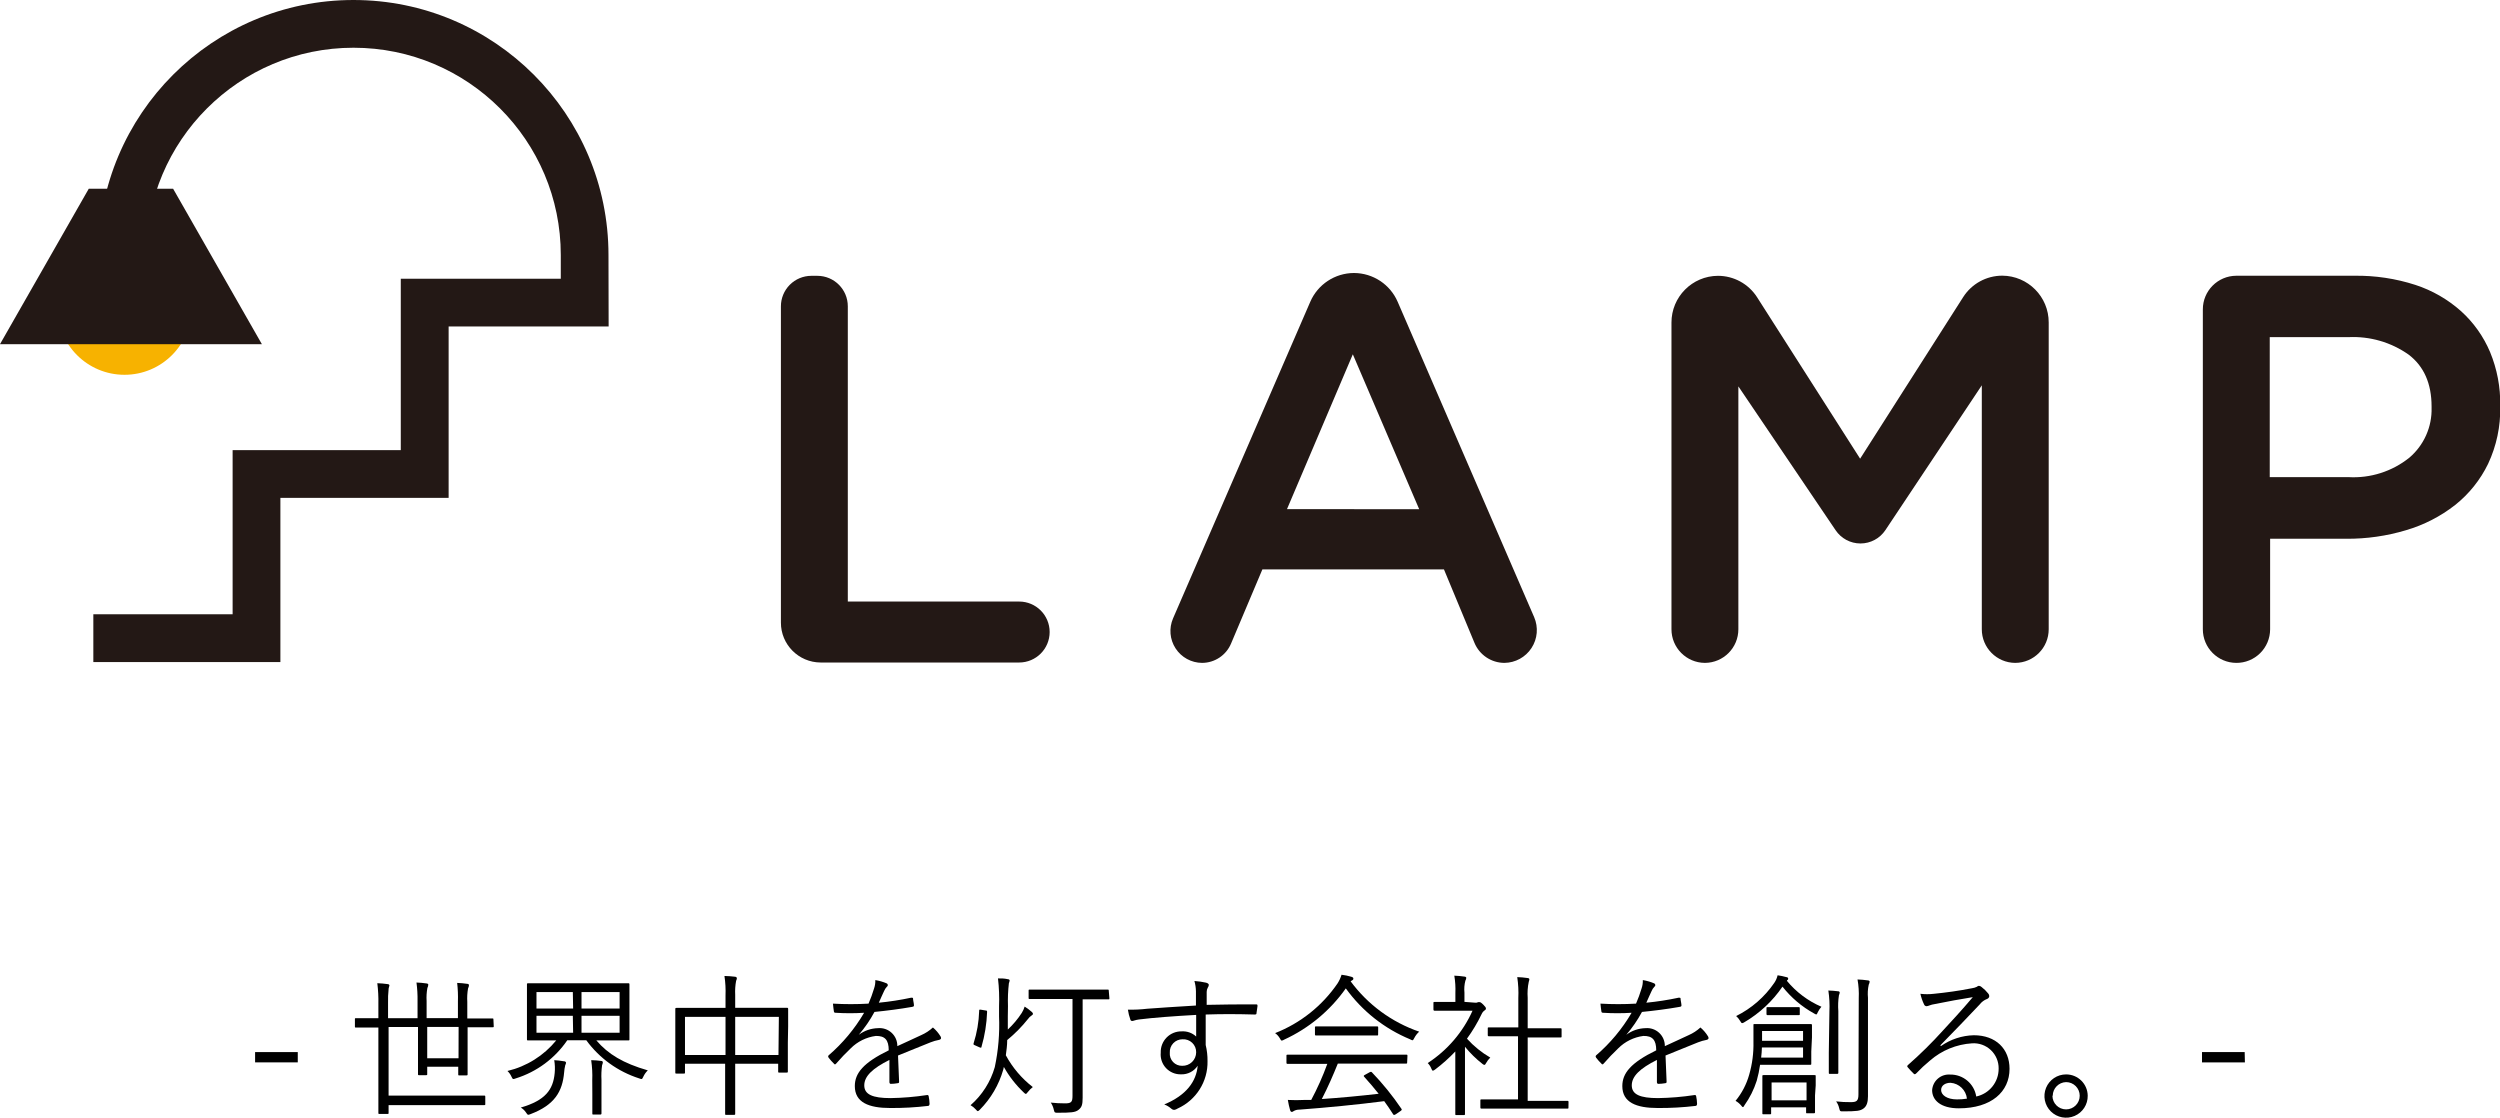
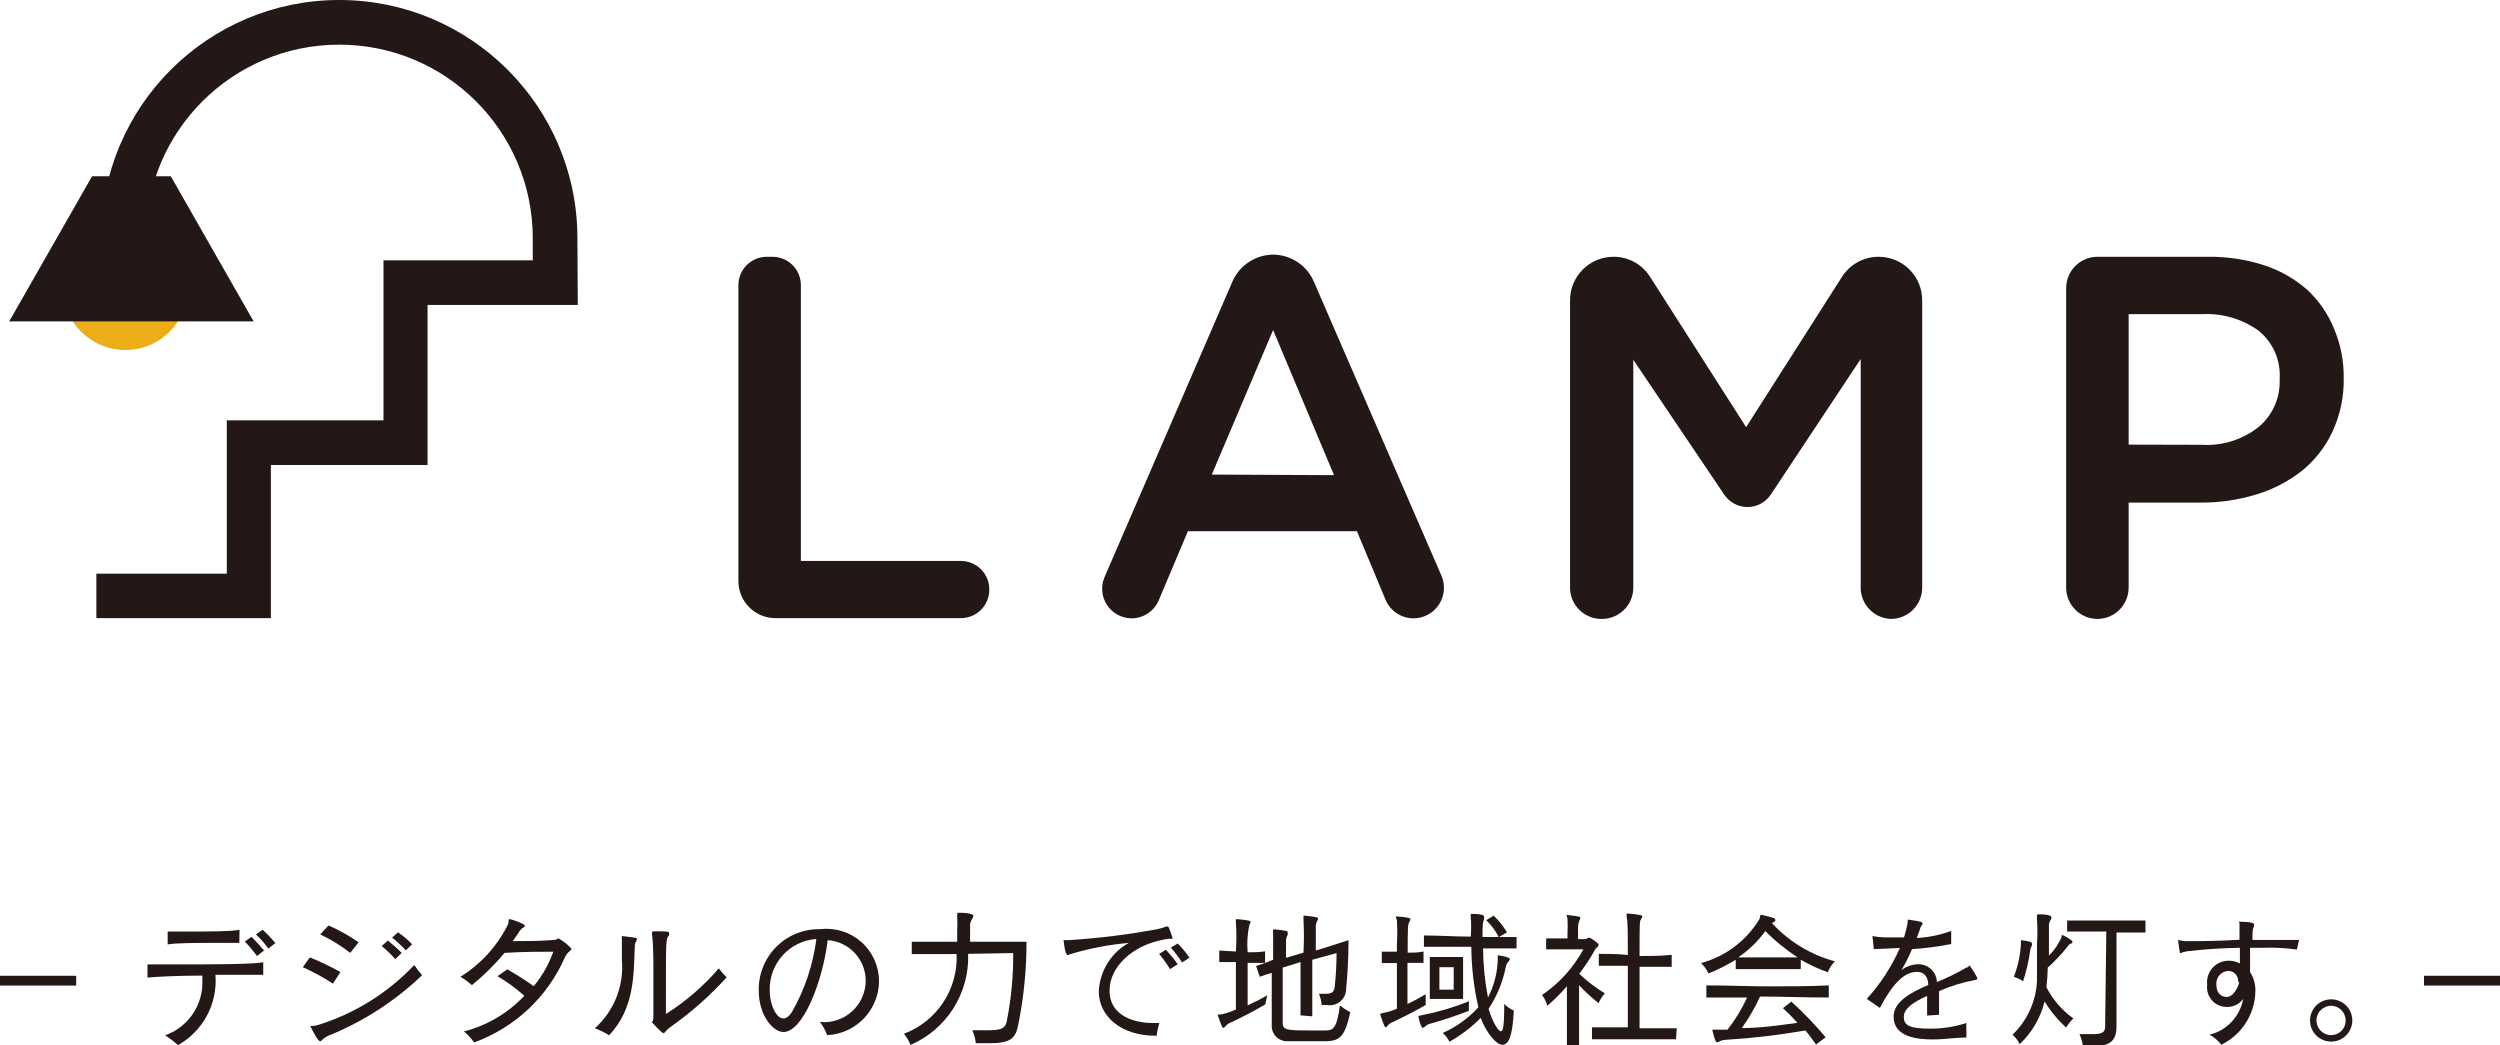
- <svg xmlns="http://www.w3.org/2000/svg" viewBox="0 0 328.11 146.61">
+ <svg xmlns="http://www.w3.org/2000/svg" viewBox="0 0 127.64 53.35">
  <defs>
-     <style>.cls-1{fill:#231815;}.cls-2{fill:#f7b200;}</style>
+     <style>.cls-1{fill:#231815;}.cls-2{fill:none;stroke:#231815;stroke-miterlimit:10;stroke-width:0.5px;}.cls-3{fill:#edad19;}</style>
  </defs>
  <g id="レイヤー_2" data-name="レイヤー 2">
-     <g id="レイヤー_1-2" data-name="レイヤー 1">
-       <path class="cls-1" d="M106.48,36.2h.79a4,4,0,0,1,4,4V78.95h22.49a4,4,0,0,1,4,4h0a4,4,0,0,1-4,4H107.7a5.23,5.23,0,0,1-5.21-5.25V40.22A4,4,0,0,1,106.48,36.2Z" />
-       <path class="cls-1" d="M177.7,35.83h0a6.27,6.27,0,0,1,5.74,3.79L201.35,81a4.3,4.3,0,0,1-3.91,6h0a4.27,4.27,0,0,1-3.93-2.64l-4-9.63H165.68l-4.11,9.73A4.14,4.14,0,0,1,157.76,87h0a4.18,4.18,0,0,1-3.8-5.85l18-41.53A6.27,6.27,0,0,1,177.7,35.83Zm8.56,31L177.55,46.5l-8.64,20.32Z" />
-       <path class="cls-1" d="M225.47,36.2h0A6.09,6.09,0,0,1,230.6,39l13.53,21.2L257.65,39a6.09,6.09,0,0,1,5.13-2.82h0a6.13,6.13,0,0,1,6.1,6.15V82.58A4.41,4.41,0,0,1,264.49,87h0a4.41,4.41,0,0,1-4.39-4.43v-32l-12.65,19a3.93,3.93,0,0,1-6.55,0L228.15,50.71V82.58A4.41,4.41,0,0,1,223.76,87h0a4.41,4.41,0,0,1-4.39-4.43V42.35A6.13,6.13,0,0,1,225.47,36.2Z" />
-       <path class="cls-1" d="M289.11,40.62a4.41,4.41,0,0,1,4.39-4.43H309a24.85,24.85,0,0,1,8,1.2,16.89,16.89,0,0,1,6,3.45,15.24,15.24,0,0,1,3.81,5.37,17.6,17.6,0,0,1,1.33,7v.15a16.83,16.83,0,0,1-1.59,7.51,15.58,15.58,0,0,1-4.33,5.41,19.25,19.25,0,0,1-6.42,3.3,26.74,26.74,0,0,1-7.86,1.13h-10v11.9A4.41,4.41,0,0,1,293.5,87h0a4.41,4.41,0,0,1-4.39-4.43Zm19.1,22a11.72,11.72,0,0,0,8-2.55,8.31,8.31,0,0,0,2.92-6.56v-.15q0-4.52-3-6.81a12.63,12.63,0,0,0-7.94-2.3H297.89V62.62Z" />
-       <circle class="cls-2" cx="16.34" cy="40.38" r="8.81" />
-       <path class="cls-1" d="M79.86,33.47a33.47,33.47,0,0,0-66.94,0h6.27a27.2,27.2,0,1,1,54.41,0v3.11h-21V59.08H30.53V80.62H12.25v6.27H36.8V65.34H58.88V42.85h21Z" />
-       <polygon class="cls-1" points="22.72 24.77 17.18 24.77 11.65 24.77 0 45.17 17.18 45.17 34.37 45.17 22.72 24.77" />
-       <path d="M39.08,139.43h-5.6v-1.35h5.6Z" />
-       <path d="M64.8,134.68c0,.12,0,.14-.14.14s-.73,0-2.56,0h-.73v2.8c0,2.28,0,3.26,0,3.36s0,.16-.16.16h-.91c-.14,0-.16,0-.16-.16V140H56.07v.95c0,.14,0,.16-.16.16H55c-.12,0-.14,0-.14-.16s0-1.07,0-3.32v-2.84H51v9h9.69c2.05,0,2.72,0,2.84,0s.16,0,.16.16v.93c0,.14,0,.16-.16.16s-.79,0-2.84,0H51v1c0,.14,0,.16-.18.16h-1c-.14,0-.16,0-.16-.16s0-.91,0-2.82v-8.36h-.38c-1.83,0-2.46,0-2.56,0s-.14,0-.14-.14v-.93c0-.14,0-.16.14-.16s.73,0,2.56,0h.38v-1.87a18.77,18.77,0,0,0-.14-2.72,12.16,12.16,0,0,1,1.37.12c.14,0,.22.1.22.18a2.1,2.1,0,0,1-.1.38,14.11,14.11,0,0,0-.08,2v1.91h3.87v-2.26a16.22,16.22,0,0,0-.14-2.42,11.92,11.92,0,0,1,1.31.12c.16,0,.24.1.24.16a1.11,1.11,0,0,1-.12.44,7.11,7.11,0,0,0-.1,1.71v2.24h4.11v-2.19A16.57,16.57,0,0,0,60,129a11.94,11.94,0,0,1,1.31.12c.16,0,.24.1.24.16a1.11,1.11,0,0,1-.12.44,7.42,7.42,0,0,0-.1,1.77v2.18h.73c1.83,0,2.44,0,2.56,0s.14,0,.14.16Zm-4.61.1H56.07v4.11h4.11Z" />
-       <path d="M78.27,136.55c1.55,1.81,3.53,3,6.75,3.93a2.78,2.78,0,0,0-.58.81c-.18.38-.18.38-.56.24a13.79,13.79,0,0,1-6.93-5h-2.5a12.78,12.78,0,0,1-6.75,5c-.38.14-.4.14-.58-.24a2.31,2.31,0,0,0-.52-.73A11.81,11.81,0,0,0,73,136.55H72.2c-2.06,0-2.76,0-2.88,0s-.16,0-.16-.16,0-.6,0-2v-3.18c0-1.37,0-1.87,0-2s0-.16.16-.16.83,0,2.88,0h7.37c2.06,0,2.76,0,2.88,0s.16,0,.16.16,0,.6,0,2v3.18c0,1.37,0,1.87,0,2s0,.16-.16.16-.83,0-2.88,0Zm-4.09,3.28a5.29,5.29,0,0,0-.14.91c-.22,2.54-1.27,4.29-4.41,5.48-.36.14-.36.14-.6-.22a2.11,2.11,0,0,0-.68-.64c3.22-.93,4.25-2.34,4.45-4.53a6.43,6.43,0,0,0-.06-1.69,11.18,11.18,0,0,1,1.23.14c.2,0,.32.08.32.22A1.51,1.51,0,0,1,74.17,139.84Zm1-9.63H70.41v2.16h4.81Zm0,3.12H70.41v2.22h4.81Zm6.14-3.12h-5v2.16h5Zm0,3.12h-5v2.22h5Zm-3.59,8.46a14.38,14.38,0,0,0-.14-2.64,11.39,11.39,0,0,1,1.31.1c.14,0,.22.08.22.2a1.25,1.25,0,0,1-.1.36,10,10,0,0,0-.08,1.93v1.85c0,1.69,0,2.42,0,2.52s0,.18-.18.18H77.9c-.14,0-.16,0-.16-.18s0-.83,0-2.52Z" />
-       <path d="M103.4,136.84c0,3.16,0,3.65,0,3.77s0,.16-.16.16h-.95c-.14,0-.16,0-.16-.16v-1H96.49v2.92c0,2.44,0,3.53,0,3.63s0,.16-.16.16h-1c-.14,0-.16,0-.16-.16s0-1.17,0-3.61v-2.94H89.9v1.13c0,.14,0,.16-.16.16h-.95c-.14,0-.16,0-.16-.16s0-.62,0-3.79V135c0-1.89,0-2.46,0-2.56s0-.16.16-.16.83,0,2.84,0h3.59v-1.61a13.75,13.75,0,0,0-.14-2.58c.5,0,1,.06,1.39.1.12,0,.24.1.24.18a.9.9,0,0,1-.1.36,7.8,7.8,0,0,0-.12,1.83v1.71h3.95c2,0,2.74,0,2.84,0s.16,0,.16.16,0,.64,0,2.28Zm-8.18-3.38H89.9v5h5.32Zm7,0H96.49v5h5.68Z" />
-       <path d="M118,141.93c0,.16,0,.22-.22.24a5.62,5.62,0,0,1-.87.08c-.12,0-.18-.1-.18-.24,0-.89,0-1.87,0-2.9-2.22,1.11-3.3,2.14-3.3,3.34s1.11,1.67,3.44,1.67a35.44,35.44,0,0,0,4.79-.4.17.17,0,0,1,.22.14,5.71,5.71,0,0,1,.12,1c0,.18-.08.26-.16.28a40,40,0,0,1-5,.28c-2.82,0-4.65-.73-4.65-2.88,0-1.69,1.11-3.06,4.45-4.69,0-1.37-.5-1.91-1.69-1.89a5.72,5.72,0,0,0-3.3,1.63c-.73.69-1.21,1.21-1.91,2-.12.14-.2.14-.3,0a6.55,6.55,0,0,1-.7-.79c-.06-.12-.08-.16,0-.28a22.08,22.08,0,0,0,4.67-5.6c-1.25.08-2.48.08-3.75,0-.16,0-.2-.06-.22-.2s-.1-.69-.12-1a40.53,40.53,0,0,0,4.67,0,18,18,0,0,0,.73-2,3,3,0,0,0,.16-1.09,6.5,6.5,0,0,1,1.51.44.25.25,0,0,1,0,.44,1.83,1.83,0,0,0-.36.56c-.24.5-.42.93-.69,1.53a38.08,38.08,0,0,0,4.25-.66c.16,0,.2,0,.24.08,0,.28.1.56.12.89,0,.14,0,.2-.26.24-1.59.28-3.3.5-4.92.66a16.89,16.89,0,0,1-2.06,3l0,0a4.37,4.37,0,0,1,2.52-.87,2.33,2.33,0,0,1,2.54,2.36c1-.44,2.14-1,3.14-1.45a5.53,5.53,0,0,0,1.53-1,4.81,4.81,0,0,1,1,1.17c.16.3,0,.42-.2.46a5.9,5.9,0,0,0-1.11.32c-1.53.64-2.8,1.11-4.27,1.73Z" />
-       <path d="M132.27,133.39c0,.56,0,1.15,0,1.73a11.69,11.69,0,0,0,1.83-2.18,3.5,3.5,0,0,0,.38-.83,6.88,6.88,0,0,1,.95.71c.1.1.14.16.14.24s-.08.16-.18.22a1.58,1.58,0,0,0-.46.44,18.55,18.55,0,0,1-2.74,2.78c0,.7-.1,1.39-.18,2a13.17,13.17,0,0,0,3.54,4.17,3.53,3.53,0,0,0-.66.66c-.12.16-.2.24-.26.24s-.14-.06-.28-.2a14.07,14.07,0,0,1-2.6-3.34,2.44,2.44,0,0,0-.08.36,12.29,12.29,0,0,1-3.08,5.26c-.12.12-.2.18-.26.18s-.14-.08-.26-.22a2.79,2.79,0,0,0-.69-.56,10.45,10.45,0,0,0,3.18-5,26.66,26.66,0,0,0,.56-6.65V132.1a23.84,23.84,0,0,0-.14-3.69c.48,0,.83,0,1.27.1.14,0,.26.08.26.16a1.39,1.39,0,0,1-.1.38,20,20,0,0,0-.12,3Zm-2.9-.77c.16,0,.18.06.18.2a18.72,18.72,0,0,1-.73,4.55c0,.16-.1.16-.28.08l-.58-.26c-.2-.08-.22-.12-.18-.26a15.62,15.62,0,0,0,.73-4.25c0-.16,0-.2.24-.16ZM145.6,131c0,.14,0,.16-.14.16s-.74,0-2.68,0h-.69v10.19c0,1,0,2,0,2.72,0,.93-.12,1.25-.54,1.59s-1,.38-2.74.38c-.38,0-.4,0-.5-.38a2.75,2.75,0,0,0-.4-.95,16.5,16.5,0,0,0,1.85.1c.83,0,1-.16,1-1V131.11h-2.94c-1.93,0-2.56,0-2.68,0s-.14,0-.14-.16v-.91c0-.14,0-.16.14-.16s.75,0,2.68,0h4.88c1.93,0,2.58,0,2.68,0s.14,0,.14.16Z" />
-       <path d="M164.91,132.95c0,.18-.06.2-.26.2-2.16-.06-4.13-.08-6.41,0,0,1.27,0,2.66,0,4a8.52,8.52,0,0,1,.24,2.11,6.67,6.67,0,0,1-3.93,6.23,1.05,1.05,0,0,1-.46.18.58.58,0,0,1-.36-.16,3,3,0,0,0-.93-.56c2.88-1.19,4.21-3,4.39-5.08A2.5,2.5,0,0,1,155,141a2.6,2.6,0,0,1-2.66-2.84,2.7,2.7,0,0,1,2.76-2.8,2.55,2.55,0,0,1,1.89.68c0-1,0-1.89,0-2.84-2.88.16-5.6.36-7.51.6-.48.06-.73.2-.89.2a.24.24,0,0,1-.24-.2,6.6,6.6,0,0,1-.32-1.29,17.76,17.76,0,0,0,2.54-.12c1.63-.12,3.71-.26,6.39-.42,0-.83,0-1.23,0-1.87a5.31,5.31,0,0,0-.2-1.35,10.08,10.08,0,0,1,1.53.22c.22.06.36.16.36.3a.75.75,0,0,1-.14.36,1.16,1.16,0,0,0-.14.54c0,.44,0,.83,0,1.71,2.24-.06,4.21-.06,6.45-.06.18,0,.22,0,.22.22Zm-11.38,5.2a1.59,1.59,0,0,0,1.63,1.73,1.78,1.78,0,0,0,1.83-1.77,1.68,1.68,0,0,0-1.79-1.71A1.66,1.66,0,0,0,153.53,138.15Z" />
-       <path d="M185.63,136.21c-.12.22-.16.32-.26.32a.72.72,0,0,1-.28-.12,19.66,19.66,0,0,1-8.46-6.69,20.24,20.24,0,0,1-8.1,6.73.74.74,0,0,1-.3.12c-.1,0-.14-.08-.26-.3a2.21,2.21,0,0,0-.62-.68,17.81,17.81,0,0,0,8.2-6.53,4.56,4.56,0,0,0,.52-1.13,7.53,7.53,0,0,1,1.27.26c.2.06.28.12.28.24a.22.22,0,0,1-.14.22,1,1,0,0,0-.22.14,18.78,18.78,0,0,0,9,6.61A2.87,2.87,0,0,0,185.63,136.21Zm-.95,3.22c0,.14,0,.16-.16.16s-.77,0-2.78,0h-6.16c-.61,1.51-1.29,3.08-2.1,4.65,2.42-.16,5.14-.42,7.46-.69-.59-.74-1.21-1.47-1.89-2.22-.12-.12-.08-.18.12-.28l.58-.32c.16-.08.22-.08.3,0a36,36,0,0,1,3.87,4.78c.08.1.08.18-.1.3l-.62.42a.6.6,0,0,1-.22.1c-.06,0-.1,0-.16-.12-.38-.59-.75-1.15-1.15-1.69-3.55.46-7.58.85-11.1,1.11a1.53,1.53,0,0,0-.77.18.36.36,0,0,1-.26.12c-.12,0-.18-.1-.22-.22a12.43,12.43,0,0,1-.3-1.35,20.27,20.27,0,0,0,2.2,0c.28,0,.56,0,.87,0a36.49,36.49,0,0,0,2.11-4.73h-2.42c-2,0-2.66,0-2.76,0s-.18,0-.18-.16v-.89c0-.14,0-.16.18-.16s.77,0,2.76,0h10c2,0,2.66,0,2.78,0s.16,0,.16.16Zm-3.81-3.69c0,.14,0,.16-.16.16s-.66,0-2.36,0H175.1c-1.69,0-2.26,0-2.36,0s-.16,0-.16-.16v-.87c0-.14,0-.16.16-.16s.66,0,2.36,0h3.26c1.69,0,2.26,0,2.36,0s.16,0,.16.16Z" />
-       <path d="M193.64,131.6a.54.54,0,0,0,.36-.08.59.59,0,0,1,.18,0c.1,0,.24.08.5.34s.34.4.34.48,0,.16-.16.26a1.15,1.15,0,0,0-.4.48,20.51,20.51,0,0,1-1.93,3.24,12.71,12.71,0,0,0,3.06,2.48,3.05,3.05,0,0,0-.56.74c-.08.16-.14.22-.22.22a.48.48,0,0,1-.26-.14,14.09,14.09,0,0,1-2.28-2.24v6.29c0,1.61,0,2.42,0,2.52s0,.16-.16.16h-.95c-.14,0-.16,0-.16-.16s0-.91,0-2.52V138a21.42,21.42,0,0,1-2.64,2.36c-.14.1-.22.16-.3.16s-.12-.08-.2-.26a2.16,2.16,0,0,0-.48-.74,16,16,0,0,0,5.88-6.87h-2.92c-1.49,0-2,0-2.05,0s-.16,0-.16-.16v-.83c0-.14,0-.16.16-.16s.56,0,2.05,0h.67v-1.17a11.11,11.11,0,0,0-.14-2.28,11.92,11.92,0,0,1,1.31.12c.16,0,.26.1.26.16a.85.85,0,0,1-.12.38,4.5,4.5,0,0,0-.12,1.57v1.21Zm12.21,13.74c0,.14,0,.16-.16.16s-.77,0-2.76,0h-5.7c-2,0-2.66,0-2.76,0s-.18,0-.18-.16v-.89c0-.14,0-.16.18-.16s.79,0,2.76,0h2V136H198c-1.85,0-2.48,0-2.58,0s-.16,0-.16-.16V135c0-.14,0-.16.16-.16s.73,0,2.58,0h1.27V131a14.25,14.25,0,0,0-.14-2.76,11.79,11.79,0,0,1,1.35.12c.14,0,.24.08.24.16a1.33,1.33,0,0,1-.08.34,7.49,7.49,0,0,0-.14,2.09v4h1.71c1.85,0,2.48,0,2.58,0s.16,0,.16.16v.89c0,.14,0,.16-.16.16s-.73,0-2.58,0h-1.71v8.32h2.44c2,0,2.66,0,2.76,0s.16,0,.16.16Z" />
-       <path d="M218.73,141.93c0,.16,0,.22-.22.24a5.62,5.62,0,0,1-.87.08c-.12,0-.18-.1-.18-.24,0-.89,0-1.87,0-2.9-2.22,1.11-3.3,2.14-3.3,3.34s1.11,1.67,3.44,1.67a35.44,35.44,0,0,0,4.79-.4.17.17,0,0,1,.22.14,5.71,5.71,0,0,1,.12,1c0,.18-.08.26-.16.28a40,40,0,0,1-5,.28c-2.82,0-4.65-.73-4.65-2.88,0-1.69,1.11-3.06,4.45-4.69,0-1.37-.5-1.91-1.69-1.89a5.72,5.72,0,0,0-3.3,1.63c-.73.69-1.21,1.21-1.91,2-.12.14-.2.14-.3,0a6.55,6.55,0,0,1-.7-.79c-.06-.12-.08-.16,0-.28a22.08,22.08,0,0,0,4.67-5.6c-1.25.08-2.48.08-3.75,0-.16,0-.2-.06-.22-.2s-.1-.69-.12-1a40.53,40.53,0,0,0,4.67,0,18,18,0,0,0,.73-2,3,3,0,0,0,.16-1.09,6.5,6.5,0,0,1,1.51.44.25.25,0,0,1,0,.44,1.83,1.83,0,0,0-.36.56c-.24.5-.42.93-.69,1.53a38.08,38.08,0,0,0,4.25-.66c.16,0,.2,0,.24.08,0,.28.1.56.12.89,0,.14,0,.2-.26.24-1.59.28-3.3.5-4.92.66a16.89,16.89,0,0,1-2.06,3l0,0a4.37,4.37,0,0,1,2.52-.87,2.33,2.33,0,0,1,2.54,2.36c1-.44,2.14-1,3.14-1.45a5.53,5.53,0,0,0,1.53-1,4.81,4.81,0,0,1,1,1.17c.16.3,0,.42-.2.46a5.9,5.9,0,0,0-1.11.32c-1.53.64-2.8,1.11-4.27,1.73Z" />
-       <path d="M237.72,138c0,1.13,0,1.47,0,1.59s0,.16-.16.16-.62,0-2.26,0H231a16,16,0,0,1-.44,2.09,11.71,11.71,0,0,1-1.61,3.22c-.08.16-.14.24-.2.24s-.14-.08-.26-.24a2.58,2.58,0,0,0-.71-.58,9.38,9.38,0,0,0,1.79-3.43,14.39,14.39,0,0,0,.56-4.33c0-1.47,0-2,0-2.16s0-.16.16-.16.64,0,2.26,0h2.84c1.63,0,2.18,0,2.26,0s.16,0,.16.16,0,.44,0,1.59Zm-3.2-9.27a12.09,12.09,0,0,0,4.53,3.4,3.13,3.13,0,0,0-.46.69c-.1.22-.14.32-.22.32s-.16-.06-.3-.14a13.63,13.63,0,0,1-4.13-3.51,15.64,15.64,0,0,1-5,4.67.7.7,0,0,1-.28.12c-.1,0-.16-.08-.26-.26a2.75,2.75,0,0,0-.54-.67,13.14,13.14,0,0,0,5-4.35,2.83,2.83,0,0,0,.44-1,9,9,0,0,1,1.15.24c.16,0,.24.1.24.24a.24.24,0,0,1-.14.18Zm2.12,8.74h-5.4c0,.46-.06.91-.1,1.33h5.5Zm0-2.16h-5.38v1.29h5.38Zm1.57,8.46c0,1.59,0,2.08,0,2.18s0,.16-.16.16h-.87c-.14,0-.14,0-.14-.16v-.62h-4.59v.77c0,.12,0,.14-.16.14h-.83c-.14,0-.16,0-.16-.14s0-.58,0-2.22v-1.23c0-.91,0-1.27,0-1.39s0-.16.16-.16.58,0,2.12,0H236c1.53,0,2,0,2.14,0s.16,0,.16.16,0,.48,0,1.19Zm-2-10.7c0,.14,0,.16-.16.16s-.36,0-1.43,0h-1.17c-1.07,0-1.33,0-1.43,0s-.18,0-.18-.16v-.73c0-.14,0-.16.18-.16s.36,0,1.43,0h1.17c1.07,0,1.33,0,1.43,0s.16,0,.16.16Zm.89,9h-4.59v2.34h4.59Zm3-9.33a13.8,13.8,0,0,0-.14-2.74c.46,0,.89.06,1.29.1.14,0,.2.08.2.18a1.27,1.27,0,0,1-.1.34,9.09,9.09,0,0,0-.08,2.08v5.46c0,1.77,0,2.5,0,2.6s0,.18-.16.18h-.93c-.14,0-.16,0-.16-.18s0-.83,0-2.6Zm3.85-1.73a11.18,11.18,0,0,0-.16-2.46,12.23,12.23,0,0,1,1.35.12c.14,0,.24.08.24.16a.94.94,0,0,1-.12.4,5.55,5.55,0,0,0-.1,1.73v9.91c0,1.11,0,2.26,0,3s-.14,1.29-.58,1.61-.85.38-2.72.38c-.34,0-.38,0-.48-.42a2.39,2.39,0,0,0-.4-.89,14.45,14.45,0,0,0,1.93.1c.75,0,1-.16,1-1Z" />
-       <path d="M254.72,137.3a7.85,7.85,0,0,1,4.33-1.43c2.9,0,4.69,1.79,4.69,4.41,0,3-2.38,5.18-6.65,5.18-2.42,0-3.51-1.09-3.51-2.38a2.2,2.2,0,0,1,2.36-2.05,3.41,3.41,0,0,1,3.43,2.88,3.72,3.72,0,0,0,2.94-3.67,3.27,3.27,0,0,0-3.49-3.31,9.29,9.29,0,0,0-5.54,2.28,19.58,19.58,0,0,0-1.77,1.65c-.16.16-.26.18-.4,0a9.26,9.26,0,0,1-.75-.81c-.08-.1-.06-.18.08-.3a54.51,54.51,0,0,0,4.55-4.49c1.17-1.27,2.38-2.56,3.93-4.39-1.67.26-3.24.56-5,.91a3.21,3.21,0,0,0-.7.18,1.24,1.24,0,0,1-.38.1.36.36,0,0,1-.32-.24,6.32,6.32,0,0,1-.48-1.39,7.51,7.51,0,0,0,1.77,0c1.59-.16,3.24-.38,5-.73a2.08,2.08,0,0,0,.62-.18.63.63,0,0,1,.28-.14.6.6,0,0,1,.36.16,5,5,0,0,1,.87.85.55.55,0,0,1,.14.34.42.42,0,0,1-.3.38,2.19,2.19,0,0,0-.95.71c-1.79,1.89-3.14,3.3-5.16,5.36Zm1.27,4.81c-.64,0-1.23.32-1.23.95s.73,1.23,2.08,1.23a7.34,7.34,0,0,0,1.31-.1A2.34,2.34,0,0,0,256,142.11Z" />
-       <path d="M274,143.81a2.84,2.84,0,1,1-2.84-2.8A2.83,2.83,0,0,1,274,143.81Zm-4.63,0a1.79,1.79,0,1,0,1.79-1.79A1.8,1.8,0,0,0,269.41,143.81Z" />
-       <path d="M294.63,139.43H289v-1.35h5.6Z" />
+     <g id="制作レイヤー">
+       <path class="cls-1" d="M13.44,49.77c-.23,0-.72,0-1.34,0H11a3.77,3.77,0,0,1-1.91,3.59,4.76,4.76,0,0,0-.66-.5A2.86,2.86,0,0,0,10.33,50v-.19c-1.19,0-2.4.06-2.8.1v-.67l1.37,0c1.59,0,4,0,4.54-.11Zm-1.22-1.63c-.23,0-.72,0-1.26,0-.92,0-2,0-2.4.08l0-.66c.22,0,.64,0,1.13,0,.94,0,2.13,0,2.54-.09Zm.9.67a7.36,7.36,0,0,0-.62-.74l.34-.24a8.42,8.42,0,0,1,.64.7Zm.58-.38a4.85,4.85,0,0,0-.63-.72l.34-.24a7,7,0,0,1,.65.68Z" />
+       <path class="cls-1" d="M17,50.22a11.7,11.7,0,0,0-1.54-.84l.36-.5a13.08,13.08,0,0,1,1.56.75Zm-.12,2.61a1.22,1.22,0,0,0-.41.24c-.05.06-.08.09-.12.09s-.12,0-.5-.75l0,0c0-.06.12,0,.36-.07a11.43,11.43,0,0,0,4.94-3.07,5.88,5.88,0,0,0,.4.52A15.11,15.11,0,0,1,16.89,52.83Zm1-4.18a7.9,7.9,0,0,0-1.53-.94l.42-.46a8.92,8.92,0,0,1,1.54.86Zm2.3.32a6.23,6.23,0,0,0-.69-.67l.31-.28a8.22,8.22,0,0,1,.71.63Zm.54-.45a7.18,7.18,0,0,0-.7-.65l.3-.27a4.57,4.57,0,0,1,.72.61Z" />
+       <path class="cls-1" d="M25.9,49.49a15.27,15.27,0,0,1,1.35.86,5.75,5.75,0,0,0,1-1.76c-.59,0-1.55,0-2.49.06a11.88,11.88,0,0,1-1.67,1.65,3.48,3.48,0,0,0-.58-.43,6.6,6.6,0,0,0,2.42-2.66c.07-.16,0-.28.08-.28h0c.12,0,.78.24.78.32s0,.07-.1.12a.88.88,0,0,0-.22.26l-.29.42c.7,0,1.35,0,2.11-.06.16,0,.16-.08.22-.08a2.49,2.49,0,0,1,.67.53c0,.09-.19.13-.34.44a8.05,8.05,0,0,1-4.63,4.34,3.49,3.49,0,0,0-.52-.56,6.43,6.43,0,0,0,3.08-1.82,8.61,8.61,0,0,0-1.37-1Z" />
+       <path class="cls-1" d="M31.74,47.79c.77.09.78.09.78.15a.21.21,0,0,1-.05.13.49.49,0,0,0-.06.27c-.06,1.4,0,3.12-1.31,4.52a3.8,3.8,0,0,0-.73-.36A4.19,4.19,0,0,0,31.75,49c0-.36,0-.69,0-.94a1.78,1.78,0,0,0,0-.2s0,0,0,0Zm1.6-.24c.76,0,.82,0,.82.1a.21.21,0,0,1,0,.11C34,47.9,34,48,34,50.44c0,.53,0,1,0,1.33a12.09,12.09,0,0,0,2.7-2.33,3.57,3.57,0,0,0,.4.46,17.5,17.5,0,0,1-2.89,2.55c-.22.16-.26.3-.34.3s-.59-.56-.59-.56.08-.07.08-.22c0-.7,0-1.5,0-2.24s0-1.53-.07-2c0,0,0-.11,0-.14s0,0,0,0Z" />
+       <path class="cls-1" d="M41.87,52.18a2.13,2.13,0,0,0,2.33-2.12A2.08,2.08,0,0,0,42.26,48C42,50.12,41,52.69,40,52.69c-.55,0-1.26-.88-1.26-2.09a3.07,3.07,0,0,1,3.14-3.16,2.68,2.68,0,0,1,3,2.65,2.78,2.78,0,0,1-2.65,2.76,2.37,2.37,0,0,0-.37-.67ZM39.3,50.57c0,.79.36,1.43.69,1.43.15,0,.29-.1.43-.31a10,10,0,0,0,1.26-3.75A2.56,2.56,0,0,0,39.3,50.57Z" />
+       <path class="cls-1" d="M49.43,48.7a4.88,4.88,0,0,1-2.94,4.65,2.27,2.27,0,0,0-.34-.57,4.15,4.15,0,0,0,2.69-4.07c-.76,0-1.59,0-2.29,0v-.63l2.32,0c0-.2,0-.39,0-.57a5.28,5.28,0,0,0,0-.66,1.35,1.35,0,0,1,0-.18.07.07,0,0,1,.07-.07h0c.76,0,.76.15.76.17a.48.48,0,0,1-.07.15.66.66,0,0,0-.1.26c0,.23,0,.55,0,.9h2.88A21.33,21.33,0,0,1,52,52.26c-.13.69-.32,1-1.43,1l-.75,0a2,2,0,0,0-.18-.66c.36,0,.65,0,.88,0,.65,0,.81-.14.88-.45a17.31,17.31,0,0,0,.33-3.49Z" />
+       <path class="cls-1" d="M59,52.88c-1.78,0-2.9-1-2.9-2.27a3,3,0,0,1,1.53-2.47,14.86,14.86,0,0,0-3,.58l-.13.05s0,0-.07-.1S54.3,48,54.3,48s0,0,0,0,.12,0,.26,0h0a37.85,37.85,0,0,0,4.58-.57c.26-.06.38-.13.45-.13s.08,0,.28.6v0c0,.06-.11,0-.39.06-1.65.28-2.83,1.4-2.83,2.61,0,1.38,1.4,1.66,2.2,1.66h.34a5.43,5.43,0,0,0-.15.69Zm.74-3.4a7,7,0,0,0-.56-.78l.35-.21a7.43,7.43,0,0,1,.6.74Zm.61-.34a6.85,6.85,0,0,0-.57-.76l.35-.21a4.76,4.76,0,0,1,.6.73Z" />
+       <path class="cls-1" d="M64.6,51.28c-.53.32-1.37.75-1.75.92a.69.69,0,0,0-.26.17c-.06.07-.1.11-.15.11s-.27-.65-.27-.68,0,0,.13,0a3.22,3.22,0,0,0,.8-.26c0-.71,0-1.66,0-2.42l-.85,0v-.59l.85.05a10.66,10.66,0,0,0,0-1.46,1.86,1.86,0,0,1,0-.19s0,0,.07,0h0c.67.05.68.1.68.14a.27.27,0,0,1-.06.14,4.64,4.64,0,0,0-.09,1.41c.28,0,.58,0,.89-.05v.59l-.89,0v2.17a10.88,10.88,0,0,0,1-.51Zm1.8.56c0-.7,0-1.78,0-2.72l-.91.28v.82c0,.66,0,1.31,0,2,0,.37.22.39,1.32.39.35,0,.68,0,.9,0,.39,0,.55-.18.7-1.27a3.57,3.57,0,0,0,.53.34c-.26,1.18-.5,1.44-1.15,1.48-.2,0-.58,0-1,0s-.8,0-1.05,0a.78.78,0,0,1-.81-.84v0c0-.7,0-1.73,0-2.65-.17.05-.35.1-.61.2l-.19-.55A7.18,7.18,0,0,0,65,49c0-.69,0-1.29,0-1.36a1.06,1.06,0,0,1,0-.19s0,0,.07,0h0a5.26,5.26,0,0,1,.6.08s.07,0,.07.07a.39.39,0,0,1,0,.14.57.57,0,0,0-.08.28c0,.27,0,.6,0,.88l.89-.26a16.08,16.08,0,0,0,0-1.7,1.64,1.64,0,0,1,0-.19s0,0,.06,0h0c.67.06.69.11.69.15a.39.39,0,0,1-.06.14.7.7,0,0,0-.06.35c0,.15,0,.54,0,1.14.55-.16,1.1-.35,1.67-.53,0,.82-.05,1.85-.12,2.45a.84.84,0,0,1-1,.86h-.25a1.91,1.91,0,0,0-.14-.57l.35,0c.33,0,.43-.11.46-.39.06-.54.09-1.24.09-1.69L67,49c0,.93,0,2.09,0,2.89Z" />
+       <path class="cls-1" d="M72.79,51.31c-.56.33-1.27.68-1.65.86a.68.68,0,0,0-.26.16c-.06.07-.1.12-.15.12s-.27-.68-.27-.68,0,0,.13-.05a2.92,2.92,0,0,0,.73-.22c0-.7,0-1.56,0-2.33l-.77,0v-.58l.39,0,.38,0v-.39a9.93,9.93,0,0,0,0-1.22.93.93,0,0,1-.06-.19s0,0,.07,0h0c.67.05.68.1.68.14a.29.29,0,0,1-.06.15c-.07.12-.08.24-.08,1.56.27,0,.53,0,.81-.06v.58c-.26,0-.54,0-.82,0,0,.67,0,1.43,0,2.1a10.17,10.17,0,0,0,.93-.5Zm2.2.3c-.69.27-1.44.51-1.95.65a.58.58,0,0,0-.26.13.26.26,0,0,1-.14.09s-.11,0-.22-.59a.11.11,0,0,1,0,0c0-.05,0,0,.14-.05A13.28,13.28,0,0,0,75,51.12Zm1.48-2.75c0-.06,0-.09,0-.09s.62.08.62.2a.26.26,0,0,1-.07.12.54.54,0,0,0-.14.27A6,6,0,0,1,76,51.51c.21.7.51,1.14.61,1.14s.19,0,.19-1.39a1.73,1.73,0,0,0,.49.34c-.07,1.3-.25,1.74-.59,1.74s-.86-.71-1.1-1.37A7.29,7.29,0,0,1,74,53.19a1.23,1.23,0,0,0-.34-.45,5.51,5.51,0,0,0,1.82-1.31,14.18,14.18,0,0,1-.36-3.09c-.83,0-1.69,0-2.42,0v-.58c.73,0,1.59.06,2.39.06a5.89,5.89,0,0,0,0-1,1.17,1.17,0,0,1,0-.16s0,0,.07,0h0c.61,0,.61.11.61.14a.63.63,0,0,1,0,.14c-.05.11-.08.17-.08.9.6,0,1.19,0,1.74,0v.58c-.54,0-1.13,0-1.71,0a13.77,13.77,0,0,0,.25,2.51A4.49,4.49,0,0,0,76.47,49ZM73,51V48.86H74.7V51Zm1.22-1.62h-.73v1.15h.73Zm2.3-1.53a3.12,3.12,0,0,0-.64-.87l.38-.23a4,4,0,0,1,.68.85Z" />
+       <path class="cls-1" d="M80,53.35c0-.91,0-2.28,0-3a8.81,8.81,0,0,1-1,1,1.6,1.6,0,0,0-.27-.55,6.62,6.62,0,0,0,2.11-2.33h-.23c-.37,0-1.08,0-1.67,0v-.56c.33,0,.74,0,1.09,0v-.26a6.32,6.32,0,0,0,0-.72c0-.1-.05-.17-.05-.21s0,0,.06,0h0c.63.06.65.1.65.14a.42.42,0,0,1-.06.15,1.32,1.32,0,0,0-.06.53c0,.12,0,.27,0,.41h.32a.26.26,0,0,0,.19-.07l.07,0c.06,0,.47.27.47.36s-.14.16-.18.24a10.1,10.1,0,0,1-.81,1.24,8,8,0,0,0,1.31,1,1.52,1.52,0,0,0-.32.5,9.22,9.22,0,0,1-1-.92c0,.9,0,2.28,0,3.1Zm5.57-.29c-.74,0-1.52,0-2.29,0s-1.38,0-2,0v-.61c.29,0,.58,0,.9,0l.93,0c0-.89,0-2.09,0-3.14-.48,0-1,0-1.48,0v-.61c.48,0,1,0,1.48.06,0-1,0-1.78-.06-1.93a1.86,1.86,0,0,1,0-.19s0,0,.06,0h0c.72.06.74.11.74.15a.33.33,0,0,1-.07.15c-.07.11-.07.23-.07,1.87.54,0,1.06,0,1.64-.06v.61l-1.64,0V52.5c.65,0,1.29,0,1.9,0Z" />
+       <path class="cls-1" d="M91.94,49.48c-.57,0-1.12,0-1.67,0s-1.1,0-1.65,0V49a9.48,9.48,0,0,1-1.39.7,1.85,1.85,0,0,0-.38-.53,5,5,0,0,0,3-2.28c0-.12,0-.18.11-.18h0c.61.15.68.17.68.25s0,.08-.09.12l-.08.05a6.73,6.73,0,0,0,3.21,1.95,1.67,1.67,0,0,0-.36.56A8.3,8.3,0,0,1,91.94,49Zm.78,3.85c-.17-.25-.36-.49-.54-.72a35.94,35.94,0,0,1-4.1.48.67.67,0,0,0-.27.07.42.42,0,0,1-.15.06c-.1,0-.22-.58-.24-.65a.11.11,0,0,1,0,0,0,0,0,0,1,0,0h.78a8.16,8.16,0,0,0,1-1.64l-2.08,0v-.62c1.09,0,2.13.05,3.18.05s2,0,3.07-.05v.62c-1.21,0-2.36-.05-3.51-.05a9.57,9.57,0,0,1-.93,1.61c.92,0,2-.15,2.84-.27a10.51,10.51,0,0,0-.74-.75l.43-.33a18.25,18.25,0,0,1,1.75,1.82Zm-2.59-5.79a5.7,5.7,0,0,1-1.38,1.34c.53,0,1,0,1.57,0s1,0,1.46,0A10,10,0,0,1,90.13,47.54Z" />
+       <path class="cls-1" d="M98.39,51.85c0-.44,0-.76,0-1-.67.29-1.19.64-1.19,1.06s.24.61,1.36.61a6,6,0,0,0,1.84-.29,2.7,2.7,0,0,0,0,.48,2.11,2.11,0,0,0,0,.26c-.52,0-1.14.1-1.72.1-.76,0-2-.11-2-1.16,0-.74.8-1.21,1.77-1.62,0-.31-.13-.67-.59-.67-.71,0-1.32.77-1.88,1.84L95.31,51A9.63,9.63,0,0,0,97,48.4l-1.33.06-.07-.67a3.87,3.87,0,0,0,.87.07l.74,0a5,5,0,0,0,.19-.79.43.43,0,0,1,0,0,1,1,0,0,0,0-.12s0,0,0,0h0c.73.09.75.15.75.17a.15.15,0,0,1,0,.08.56.56,0,0,0-.13.26c-.06.15-.11.29-.16.43a6,6,0,0,0,1.76-.36v.67a16.14,16.14,0,0,1-2,.26,8.26,8.26,0,0,1-.54,1.07,1.47,1.47,0,0,1,.89-.3.94.94,0,0,1,.92.91,11.78,11.78,0,0,0,1.51-.74c.1,0,.13-.11.16-.11s0,0,0,0a4.67,4.67,0,0,1,.39.63.06.06,0,0,1,0,.05s0,.06-.13.07A8.3,8.3,0,0,0,99,50.6c0,.32,0,.74,0,1.21Z" />
+       <path class="cls-1" d="M104.05,46.68c.68,0,.69.12.69.17a.32.32,0,0,1-.06.15.49.49,0,0,0-.07.28c0,.17,0,.87,0,1.51a3,3,0,0,0,.64-.93c0-.06,0-.12.06-.12l0,0c.21.1.5.27.5.34s0,.07-.09.1-.12.1-.17.16a7.94,7.94,0,0,1-1,1.06,8.88,8.88,0,0,1-.07,1A4.46,4.46,0,0,0,105.86,52a1.94,1.94,0,0,0-.37.46,5.87,5.87,0,0,1-1.1-1.33,4.5,4.5,0,0,1-1.27,2.18,1.56,1.56,0,0,0-.37-.48A4.07,4.07,0,0,0,104,50.09c0-.44,0-1.21,0-1.88a10,10,0,0,0,0-1.29,1,1,0,0,1,0-.18s0-.06.07-.06ZM103.19,48c.49.06.55.11.55.17a.31.31,0,0,1,0,.11.61.61,0,0,0-.09.28,9.32,9.32,0,0,1-.36,1.54,1.92,1.92,0,0,0-.47-.23,5.54,5.54,0,0,0,.36-1.66c0-.09,0-.14,0-.17s0,0,0,0Zm4.35-.44c-.68,0-1.35,0-2,0V47c.62,0,1.29,0,2,0s1.39,0,2,0v.61c-.48,0-1,0-1.48,0v4.81c0,.79-.41,1-1.28,1h-.43a2.25,2.25,0,0,0-.18-.62l.66,0c.59,0,.65-.14.65-.44Z" />
+       <path class="cls-1" d="M117.27,48.48a9.7,9.7,0,0,0-1.71-.09h-.68c0,.16,0,.35,0,.52s0,.5,0,.72a1.7,1.7,0,0,1,.27,1,3.09,3.09,0,0,1-1.74,2.71,1.8,1.8,0,0,0-.6-.51A2.32,2.32,0,0,0,114.53,51a1,1,0,0,1-.84.41,1,1,0,0,1-1-1.13,1.1,1.1,0,0,1,1.12-1.23,1.18,1.18,0,0,1,.55.14c0-.16,0-.46,0-.8a26.75,26.75,0,0,0-2.71.18,2.21,2.21,0,0,0-.35.1s0,0,0,0-.08-.49-.1-.68v0s0,0,0,0a2,2,0,0,0,.36.06h.16c.52,0,1.58,0,2.62-.07,0-.33,0-.62,0-.79s-.06-.1-.06-.13,0,0,.06,0h0c.08,0,.74,0,.74.13a.16.16,0,0,1,0,.1c-.07.12-.08.22-.08.7l2.38,0Zm-3,1.65a.51.51,0,0,0-.52-.56.65.65,0,0,0-.59.72c0,.31.15.61.53.61S114.32,50.28,114.32,50.13Z" />
+       <path class="cls-1" d="M117.94,52.1A1.08,1.08,0,1,1,119,53.18,1.08,1.08,0,0,1,117.94,52.1Zm1.82,0a.75.75,0,0,0-.74-.75.75.75,0,1,0,0,1.5A.74.74,0,0,0,119.76,52.1Z" />
+       <line class="cls-2" y1="50.07" x2="3.89" y2="50.07" />
+       <line class="cls-2" x1="123.76" y1="50.07" x2="127.64" y2="50.07" />
+       <path class="cls-1" d="M39.15,13.11h.29a1.45,1.45,0,0,1,1.45,1.46V28.64h8.17a1.45,1.45,0,0,1,1.45,1.46h0a1.45,1.45,0,0,1-1.45,1.46H39.59a1.89,1.89,0,0,1-1.89-1.9V14.57A1.45,1.45,0,0,1,39.15,13.11Z" />
+       <path class="cls-1" d="M65,13h0a2.28,2.28,0,0,1,2.08,1.38l6.51,15a1.56,1.56,0,0,1-1.42,2.19h0a1.55,1.55,0,0,1-1.43-.95l-1.46-3.5H60.65l-1.49,3.53a1.51,1.51,0,0,1-1.39.92h0a1.51,1.51,0,0,1-1.37-2.12l6.53-15.09A2.29,2.29,0,0,1,65,13Zm3.11,11.26L65,16.85l-3.13,7.38Z" />
+       <path class="cls-1" d="M82.37,13.11h0a2.19,2.19,0,0,1,1.86,1l4.92,7.7,4.91-7.7a2.21,2.21,0,0,1,1.86-1h0a2.22,2.22,0,0,1,2.22,2.23V30a1.6,1.6,0,0,1-1.59,1.6h0A1.6,1.6,0,0,1,95,30V18.33l-4.59,6.92a1.43,1.43,0,0,1-2.38,0l-4.64-6.88V30a1.6,1.6,0,0,1-1.59,1.6h0A1.6,1.6,0,0,1,80.16,30V15.34A2.22,2.22,0,0,1,82.37,13.11Z" />
+       <path class="cls-1" d="M105.49,14.71a1.6,1.6,0,0,1,1.59-1.6h5.62a9,9,0,0,1,2.89.43,6.23,6.23,0,0,1,2.2,1.25,5.54,5.54,0,0,1,1.38,2,6.24,6.24,0,0,1,.49,2.53v0a6.17,6.17,0,0,1-.58,2.73,5.59,5.59,0,0,1-1.57,2,7,7,0,0,1-2.33,1.2,9.51,9.51,0,0,1-2.86.41h-3.64V30a1.6,1.6,0,0,1-1.6,1.6h0a1.6,1.6,0,0,1-1.59-1.6Zm6.94,8a4.26,4.26,0,0,0,2.9-.92,3,3,0,0,0,1.06-2.38v-.06a2.92,2.92,0,0,0-1.08-2.47,4.53,4.53,0,0,0-2.88-.84h-3.75V22.7Z" />
+       <circle class="cls-3" cx="6.4" cy="14.67" r="3.2" />
+       <path class="cls-1" d="M29.48,12.16a12.16,12.16,0,0,0-24.32,0H7.44a9.88,9.88,0,0,1,19.76,0v1.13H19.58v8.17h-8v7.83H4.92v2.27h8.91V23.74h8V15.57H29.5Z" />
+       <polygon class="cls-1" points="8.72 9 6.71 9 4.7 9 0.47 16.41 6.71 16.41 12.95 16.41 8.72 9" />
    </g>
  </g>
</svg>
